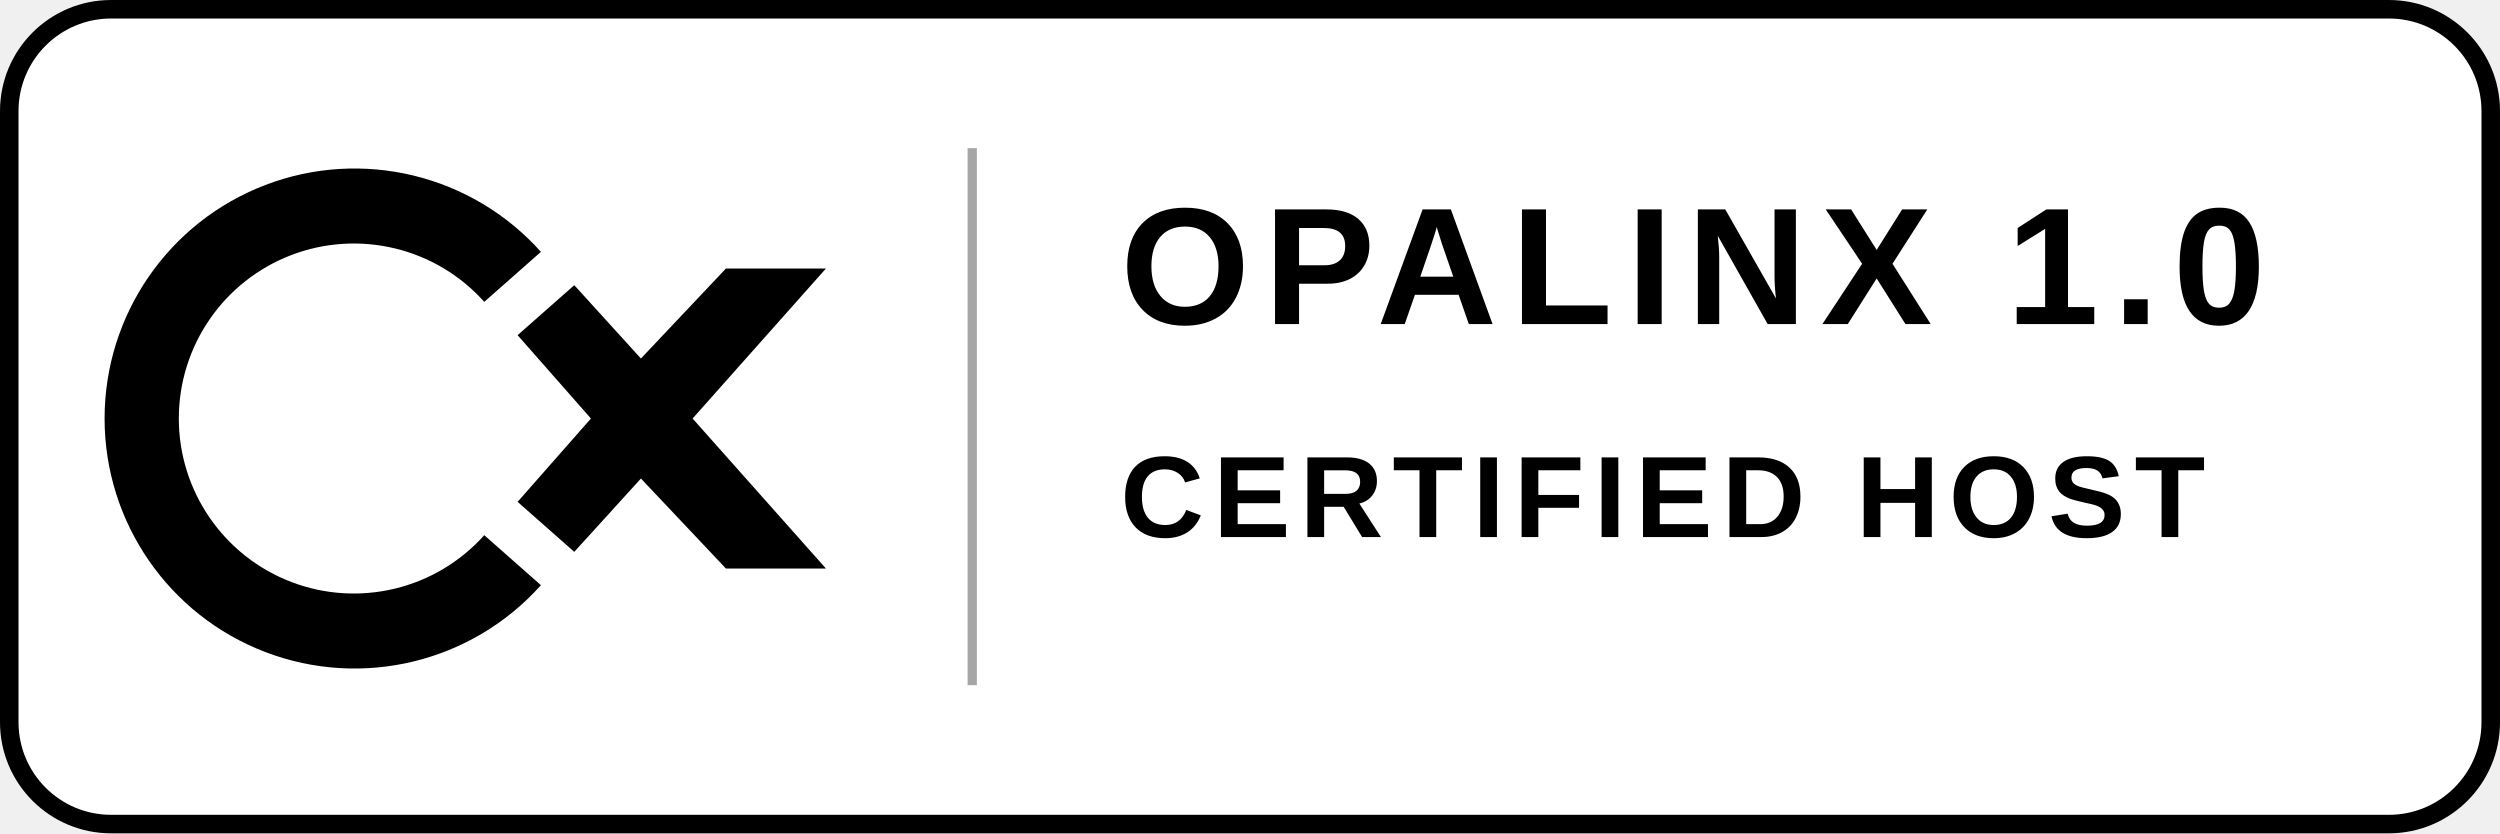
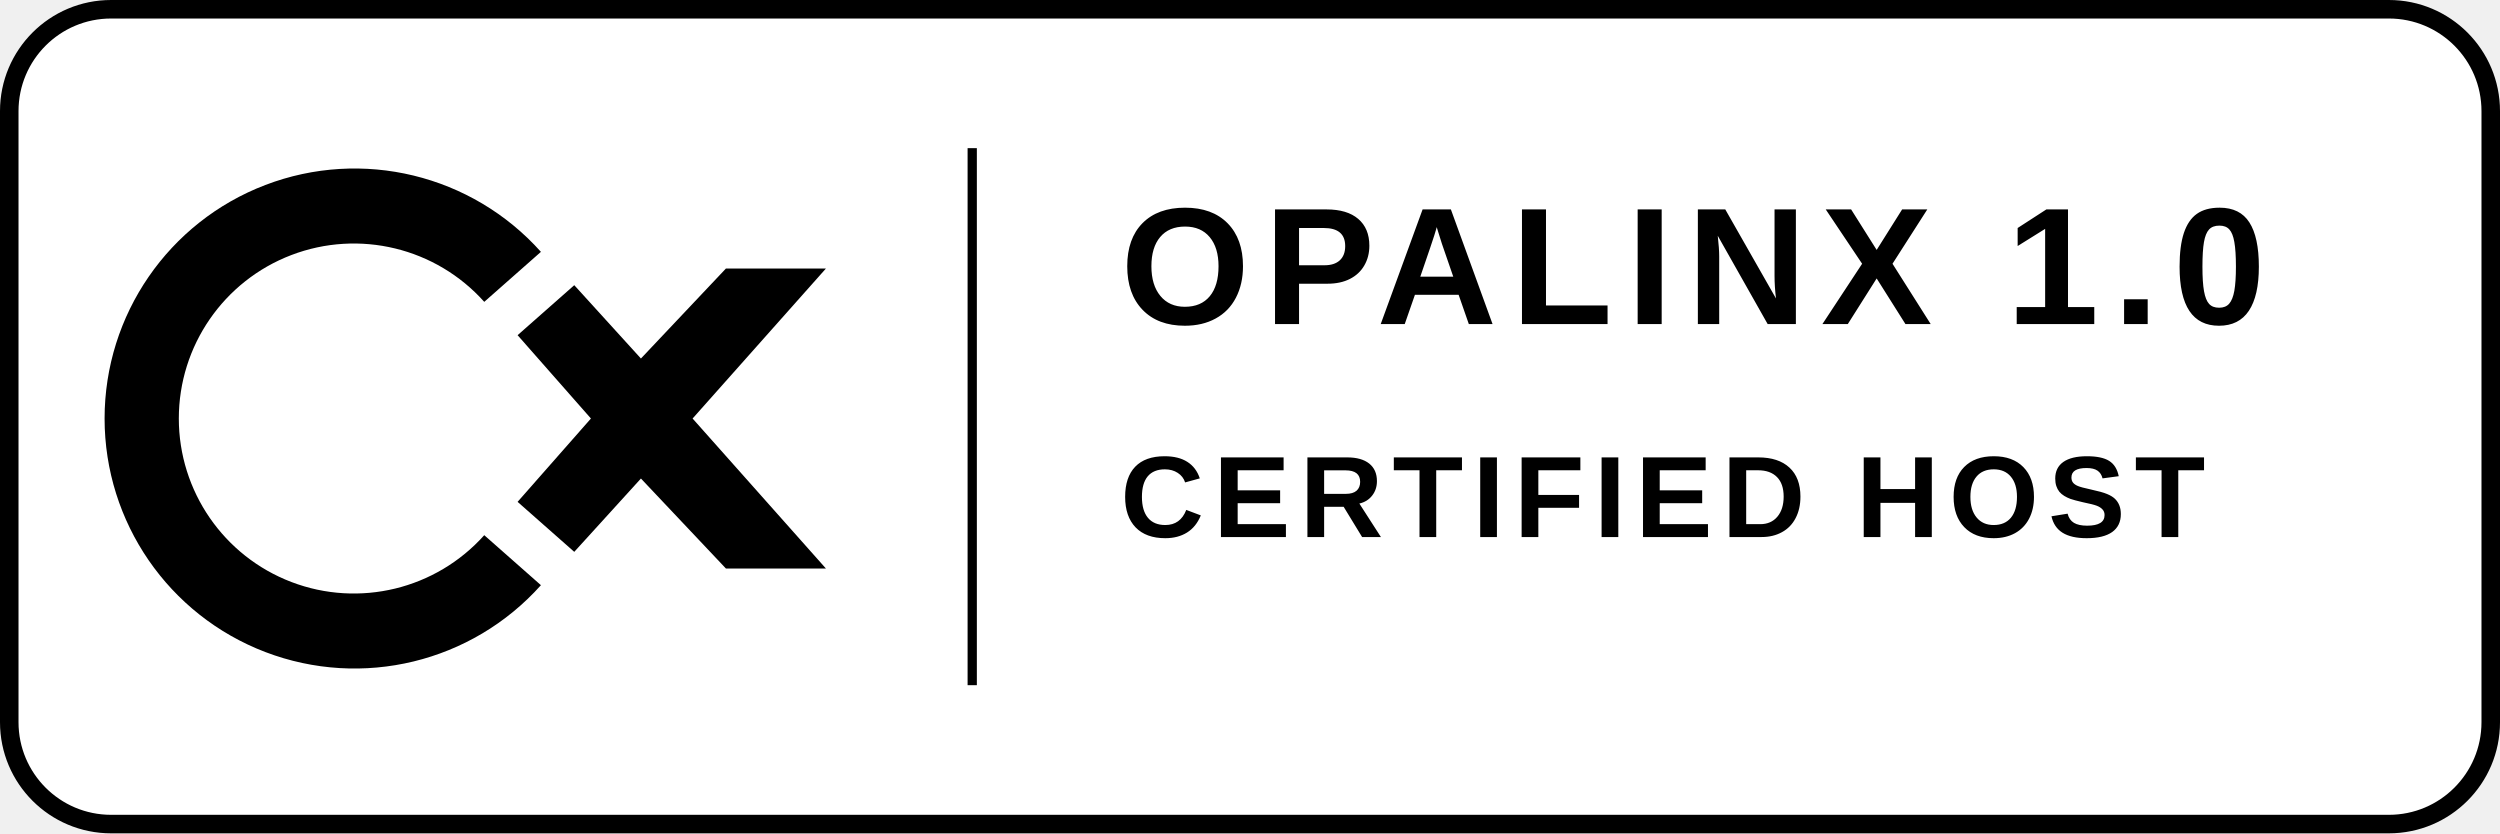
<svg xmlns="http://www.w3.org/2000/svg" viewBox="0 0 540 180" role="img" aria-labelledby="title description">
  <rect x="2" y="2" width="536" height="176" rx="22" fill="#fff" stroke="#000" stroke-width="4" />
  <g fill="#000" transform="translate(2 22) scale(.36)">
    <path d="M319 90 A150 150 0 1 0 319 290 L285 260 A105 105 0 1 1 285 120 Z" />
    <path d="M339 110 L379 154 L430 100 H490 L410 190 L490 280 H430 L379 226 L339 270 L305 240 L349 190 L305 140 Z" />
  </g>
-   <path d="M210 32V148" stroke="#000" stroke-opacity=".35" stroke-width="2" />
+   <path d="M210 32V148" stroke="#000" stroke-width="2" />
  <g fill="#000" font-family="Arial, Helvetica, sans-serif">
    <text x="242" y="70" font-size="36" font-weight="700" letter-spacing="3">OPALINX 1.0</text>
    <text x="242" y="116" font-size="25" font-weight="700" letter-spacing="2">CERTIFIED HOST</text>
  </g>
</svg>
